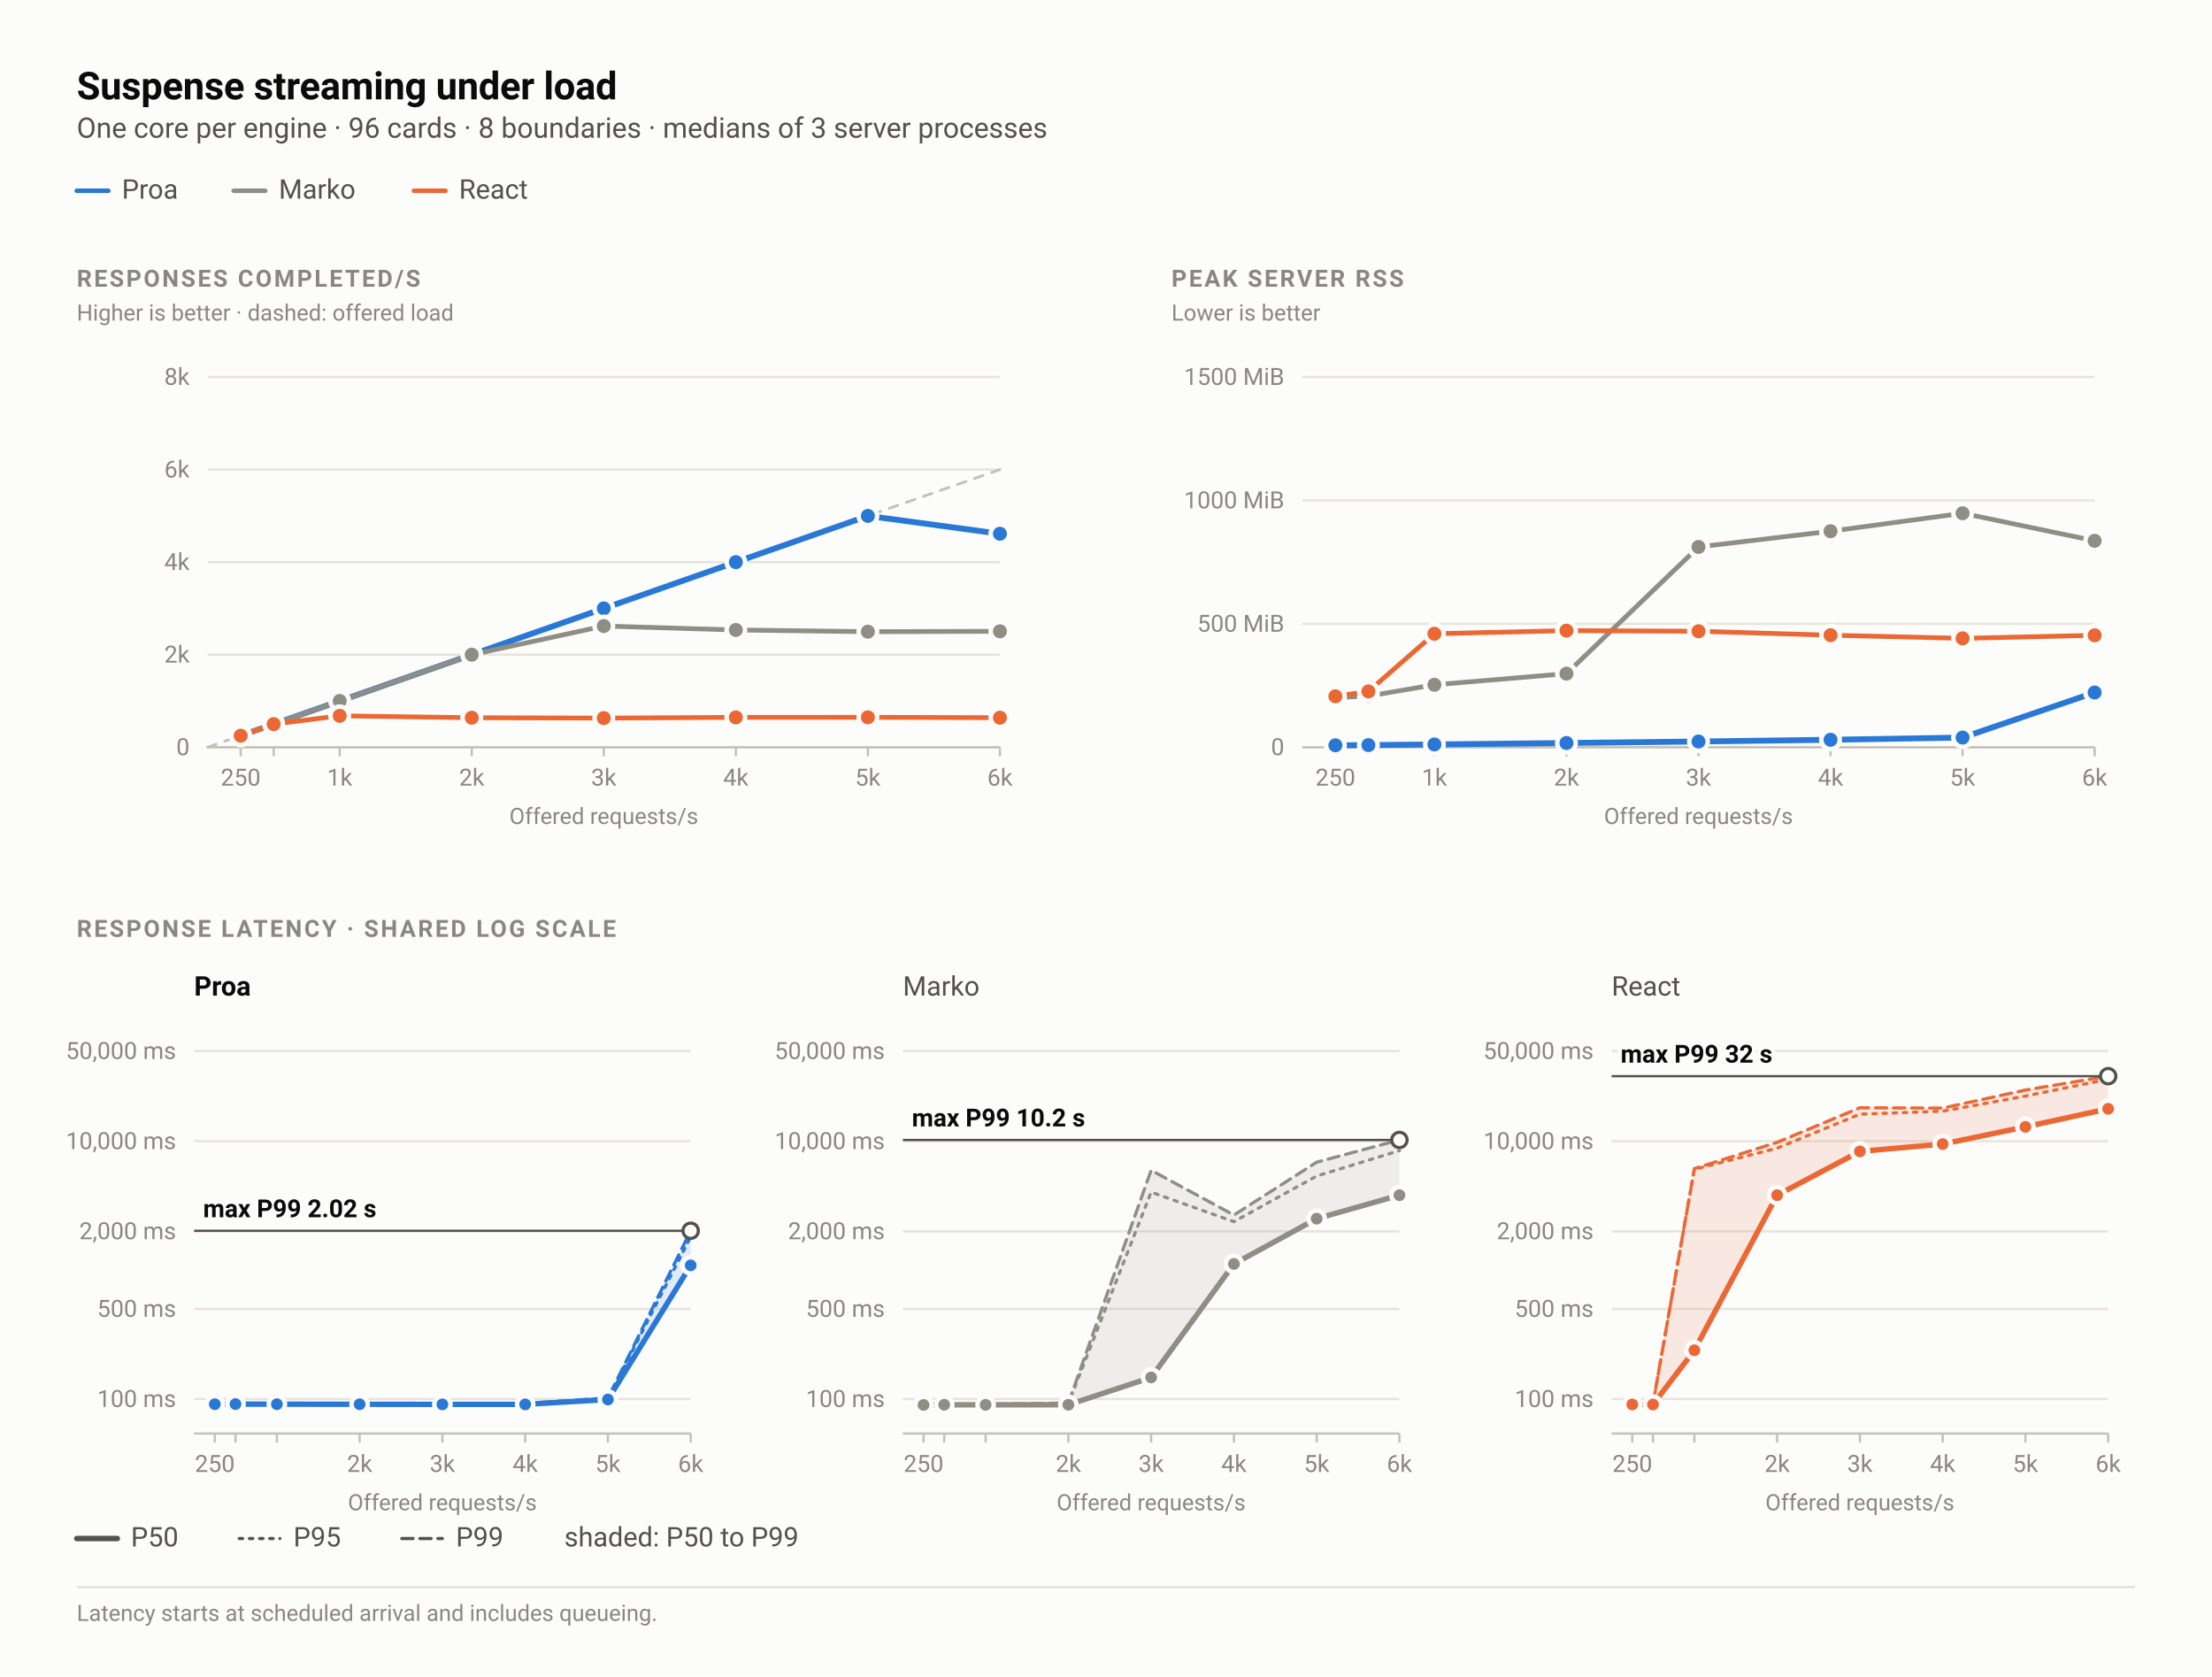
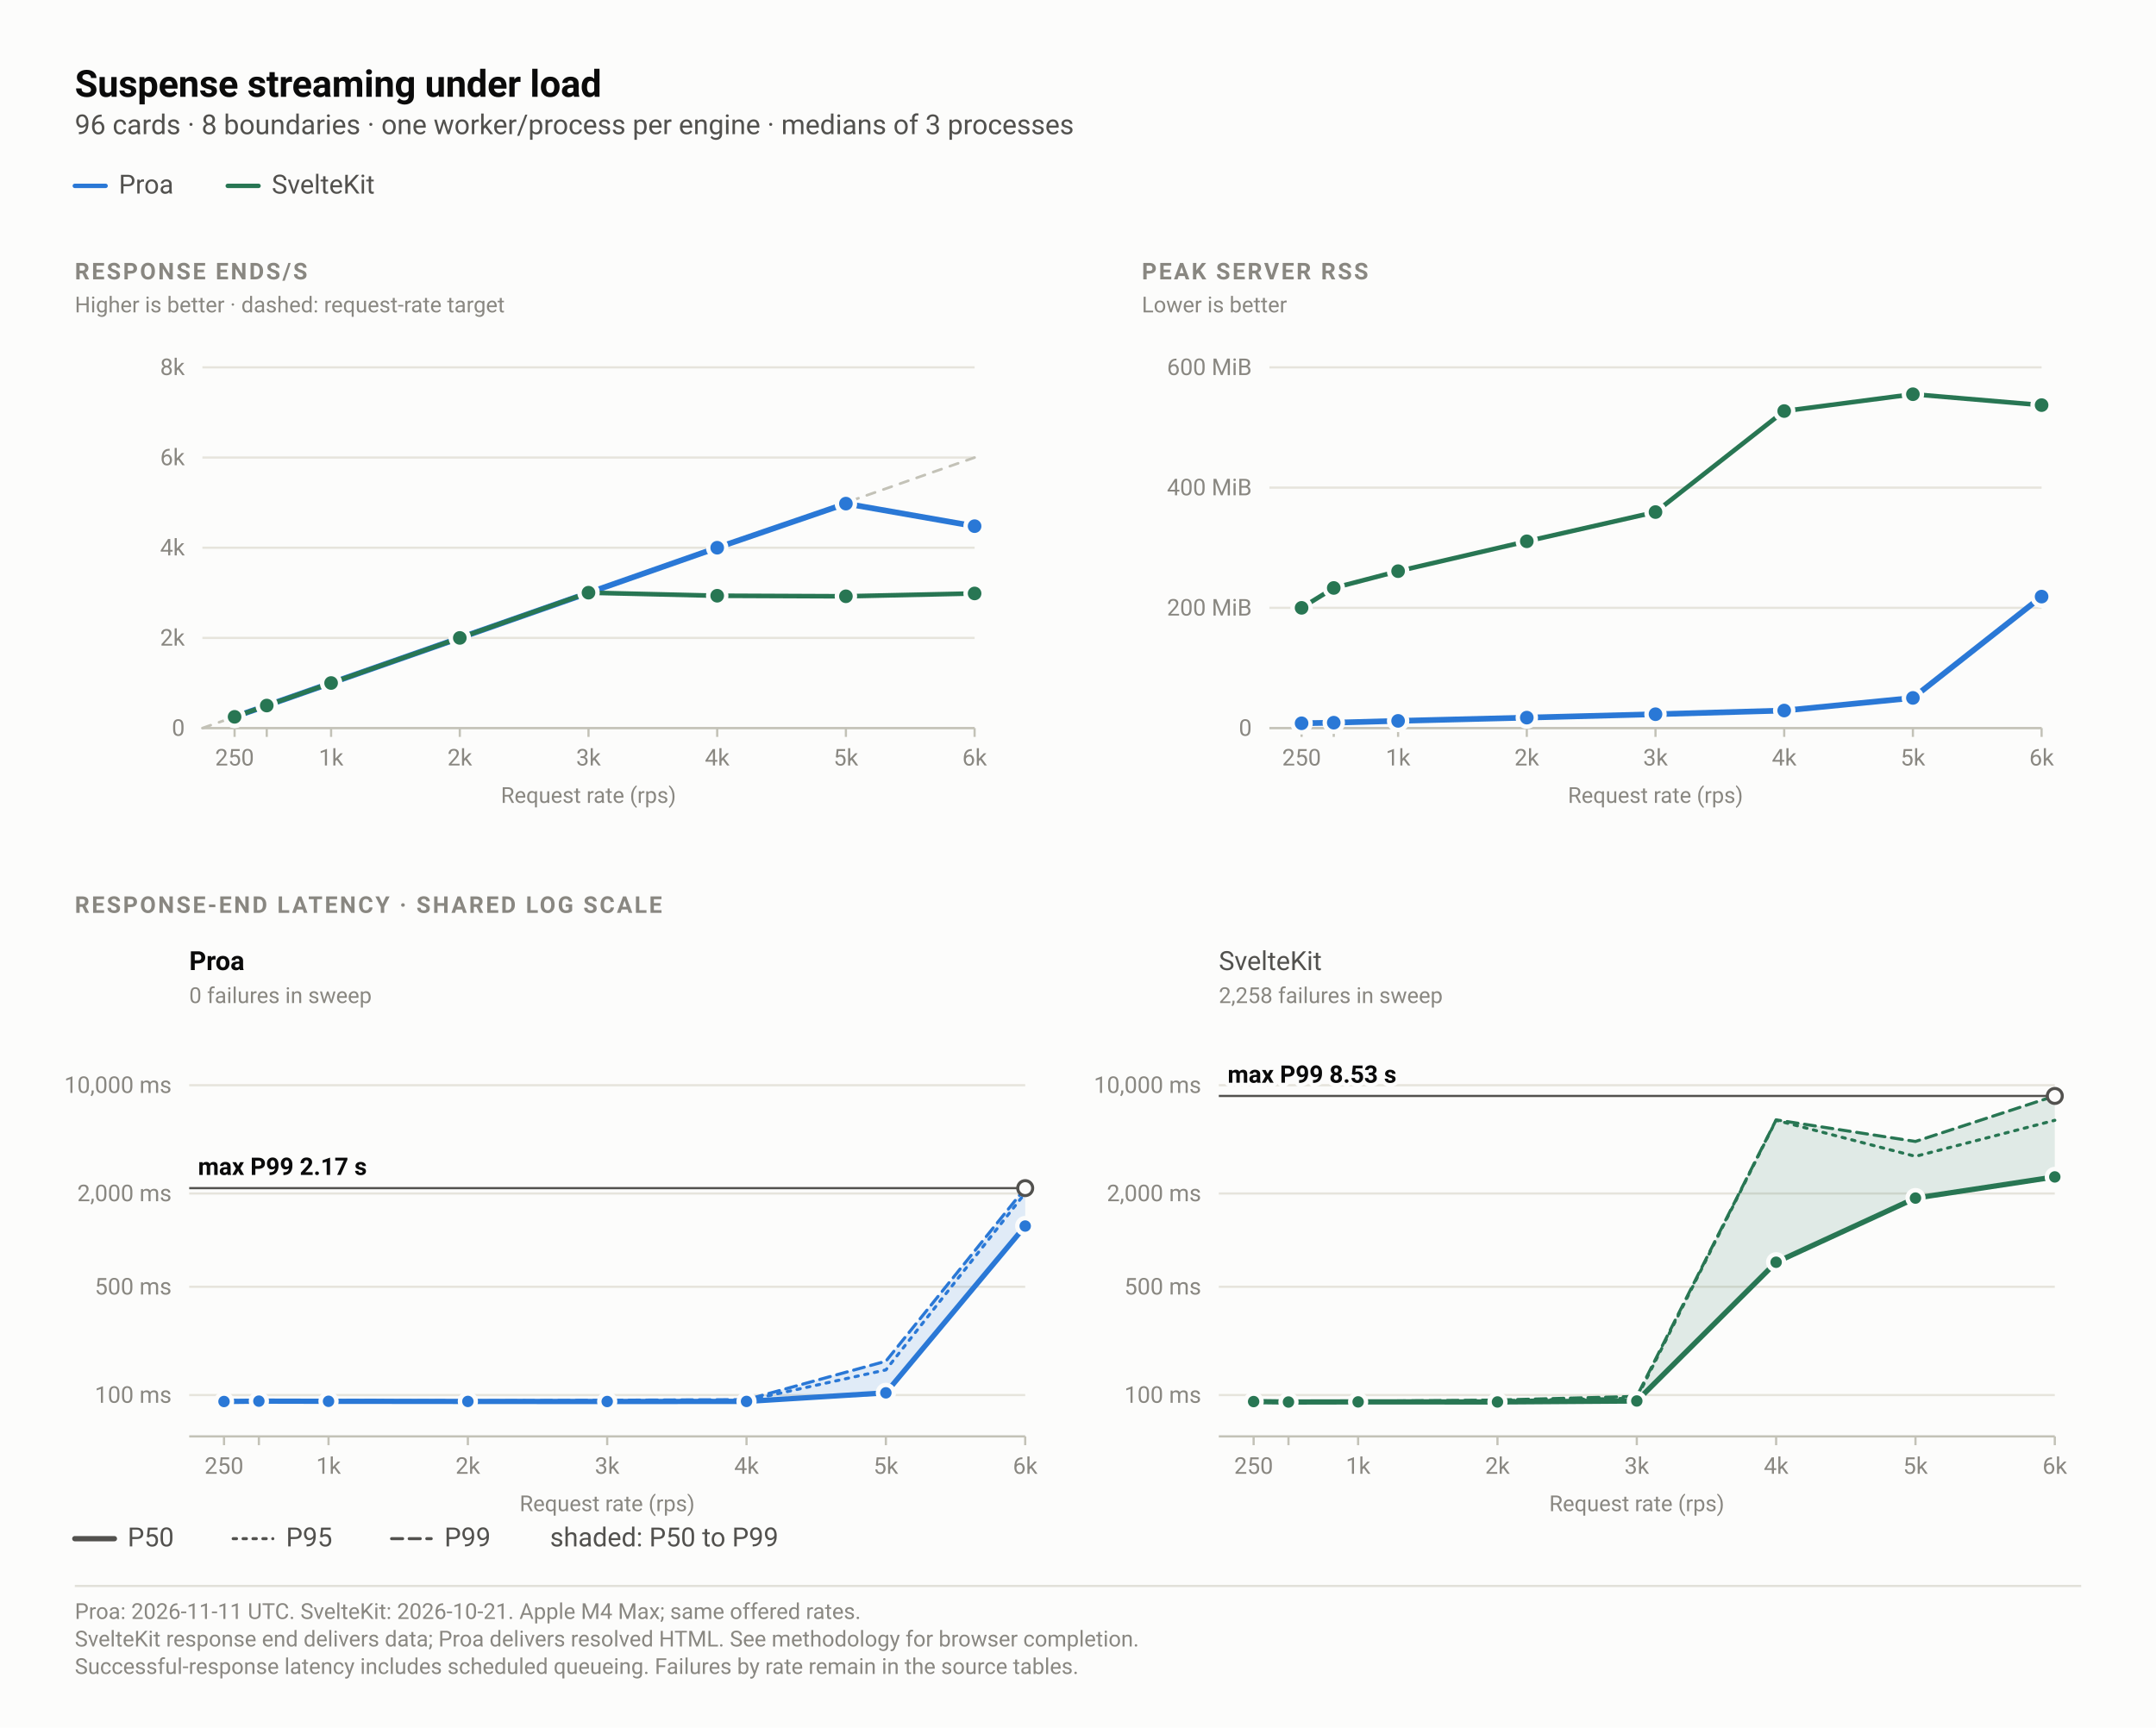
- <svg xmlns="http://www.w3.org/2000/svg" width="980" height="742.5" viewBox="0 0 980 742.5" role="img" aria-labelledby="ttl dsc">
+ <svg xmlns="http://www.w3.org/2000/svg" width="980" height="785.5" viewBox="0 0 980 785.5" role="img" aria-labelledby="ttl dsc">
  <style>
  text { font-family: system-ui, -apple-system, "Segoe UI", Roboto, "Helvetica Neue", Arial, sans-serif; }
  .t   { font-size: 17px; font-weight: 600; fill: #0b0b0b; letter-spacing: -.005em; }
  .d   { font-size: 12.5px; font-weight: 400; fill: #52514e; }
  .eb  { font-size: 10.5px; font-weight: 600; fill: #898781; letter-spacing: .09em; }
  .cat { font-size: 12px; font-weight: 400; fill: #52514e; }
  .catb{ font-size: 12px; font-weight: 600; fill: #0b0b0b; }
  .lg  { font-size: 12px; font-weight: 400; fill: #52514e; }
  .tick{ font-size: 10.5px; font-weight: 400; fill: #898781; font-variant-numeric: tabular-nums; }
  .val { font-size: 11px; font-weight: 500; fill: #52514e; font-variant-numeric: tabular-nums;
         paint-order: stroke; stroke: #fcfcfb; stroke-width: 3.5px; stroke-linejoin: round; }
  .valb{ font-size: 11px; font-weight: 600; fill: #0b0b0b; font-variant-numeric: tabular-nums;
         paint-order: stroke; stroke: #fcfcfb; stroke-width: 3.5px; stroke-linejoin: round; }
  .valw{ font-size: 11px; font-weight: 600; fill: #fcfcfb; font-variant-numeric: tabular-nums; }
  .note{ font-size: 10px; font-weight: 400; fill: #898781; }
  .mono{ font-family: ui-monospace, SFMono-Regular, "SF Mono", Menlo, Consolas, monospace; }
  .end { text-anchor: end; }
  .mid { text-anchor: middle; }
</style>
-   <rect width="980" height="742.5" fill="#fcfcfb" />
+   <rect width="980" height="785.5" fill="#fcfcfb" />
  <text x="34" y="44" class="t">Suspense streaming under load</text>
-   <text x="34" y="61" class="d">One core per engine · 96 cards · 8 boundaries · medians of 3 server processes</text>
+   <text x="34" y="61" class="d">96 cards · 8 boundaries · one worker/process per engine · medians of 3 processes</text>
  <path d="M34 84.5h14" stroke="#2a78d6" stroke-width="2" stroke-linecap="round" />
  <text x="54" y="88" class="lg">Proa</text>
-   <path d="M103.52 84.5h14" stroke="#8f8d84" stroke-width="2" stroke-linecap="round" />
-   <text x="123.52" y="88" class="lg">Marko</text>
-   <path d="M183.38 84.5h14" stroke="#eb6834" stroke-width="2" stroke-linecap="round" />
-   <text x="203.38" y="88" class="lg">React</text>
-   <text x="34" y="127" class="eb">RESPONSES COMPLETED/S</text>
-   <text x="34" y="142" class="note">Higher is better · dashed: offered load</text>
+   <path d="M103.52 84.5h14" stroke="#287653" stroke-width="2" stroke-linecap="round" />
+   <text x="123.52" y="88" class="lg">SvelteKit</text>
+   <text x="34" y="127" class="eb">RESPONSE ENDS/S</text>
+   <text x="34" y="142" class="note">Higher is better · dashed: request-rate target</text>
  <path d="M92 331L443 331" stroke="#e6e4dc" stroke-width="1" />
  <text x="84" y="334.5" class="tick end">0</text>
  <path d="M92 290L443 290" stroke="#e6e4dc" stroke-width="1" />
  <text x="84" y="293.5" class="tick end">2k</text>
  <path d="M92 249L443 249" stroke="#e6e4dc" stroke-width="1" />
  <text x="84" y="252.5" class="tick end">4k</text>
  <path d="M92 208L443 208" stroke="#e6e4dc" stroke-width="1" />
  <text x="84" y="211.5" class="tick end">6k</text>
  <path d="M92 167L443 167" stroke="#e6e4dc" stroke-width="1" />
  <text x="84" y="170.5" class="tick end">8k</text>
  <path d="M106.63 331L106.63 335" stroke="#c3c2b7" stroke-width="1" />
  <text x="106.63" y="348" class="tick mid">250</text>
  <path d="M121.25 331L121.25 335" stroke="#c3c2b7" stroke-width="1" />
  <path d="M150.5 331L150.5 335" stroke="#c3c2b7" stroke-width="1" />
  <text x="150.5" y="348" class="tick mid">1k</text>
  <path d="M209 331L209 335" stroke="#c3c2b7" stroke-width="1" />
  <text x="209" y="348" class="tick mid">2k</text>
  <path d="M267.5 331L267.5 335" stroke="#c3c2b7" stroke-width="1" />
  <text x="267.5" y="348" class="tick mid">3k</text>
  <path d="M326 331L326 335" stroke="#c3c2b7" stroke-width="1" />
  <text x="326" y="348" class="tick mid">4k</text>
  <path d="M384.5 331L384.5 335" stroke="#c3c2b7" stroke-width="1" />
  <text x="384.5" y="348" class="tick mid">5k</text>
  <path d="M443 331L443 335" stroke="#c3c2b7" stroke-width="1" />
  <text x="443" y="348" class="tick mid">6k</text>
  <path d="M92 331L443 331" stroke="#c3c2b7" stroke-width="1" />
-   <text x="267.5" y="365" class="note mid">Offered requests/s</text>
+   <text x="267.5" y="365" class="note mid">Request rate (rps)</text>
  <path d="M92 331L443 208" fill="none" stroke="#c3c2b7" stroke-width="1.2" stroke-linejoin="round" stroke-linecap="round" stroke-dasharray="4 4" />
-   <path d="M106.63 325.88L121.25 320.75L150.5 310.5L209 290L267.5 269.5L326 249L384.5 228.52L443 236.43" fill="none" stroke="#2a78d6" stroke-width="2.6" stroke-linejoin="round" stroke-linecap="round" />
+   <path d="M106.63 325.88L121.25 320.75L150.5 310.5L209 290L267.5 269.5L326 249L384.5 228.95L443 239.2" fill="none" stroke="#2a78d6" stroke-width="2.6" stroke-linejoin="round" stroke-linecap="round" />
  <circle cx="106.63" cy="325.88" r="4.1" fill="#2a78d6" stroke="#fcfcfb" stroke-width="2" />
  <circle cx="121.25" cy="320.75" r="4.1" fill="#2a78d6" stroke="#fcfcfb" stroke-width="2" />
  <circle cx="150.5" cy="310.5" r="4.1" fill="#2a78d6" stroke="#fcfcfb" stroke-width="2" />
  <circle cx="209" cy="290" r="4.1" fill="#2a78d6" stroke="#fcfcfb" stroke-width="2" />
  <circle cx="267.5" cy="269.5" r="4.1" fill="#2a78d6" stroke="#fcfcfb" stroke-width="2" />
  <circle cx="326" cy="249" r="4.1" fill="#2a78d6" stroke="#fcfcfb" stroke-width="2" />
-   <circle cx="384.5" cy="228.52" r="4.1" fill="#2a78d6" stroke="#fcfcfb" stroke-width="2" />
-   <circle cx="443" cy="236.43" r="4.1" fill="#2a78d6" stroke="#fcfcfb" stroke-width="2" />
-   <path d="M106.63 325.88L121.25 320.75L150.5 310.5L209 290L267.5 277.31L326 279.05L384.5 279.81L443 279.63" fill="none" stroke="#8f8d84" stroke-width="2.1" stroke-linejoin="round" stroke-linecap="round" />
-   <circle cx="106.63" cy="325.88" r="4.1" fill="#8f8d84" stroke="#fcfcfb" stroke-width="2" />
-   <circle cx="121.25" cy="320.75" r="4.1" fill="#8f8d84" stroke="#fcfcfb" stroke-width="2" />
-   <circle cx="150.5" cy="310.5" r="4.1" fill="#8f8d84" stroke="#fcfcfb" stroke-width="2" />
-   <circle cx="209" cy="290" r="4.1" fill="#8f8d84" stroke="#fcfcfb" stroke-width="2" />
-   <circle cx="267.5" cy="277.31" r="4.1" fill="#8f8d84" stroke="#fcfcfb" stroke-width="2" />
-   <circle cx="326" cy="279.05" r="4.1" fill="#8f8d84" stroke="#fcfcfb" stroke-width="2" />
-   <circle cx="384.5" cy="279.81" r="4.1" fill="#8f8d84" stroke="#fcfcfb" stroke-width="2" />
-   <circle cx="443" cy="279.63" r="4.1" fill="#8f8d84" stroke="#fcfcfb" stroke-width="2" />
-   <path d="M106.63 325.88L121.25 320.75L150.5 317.08L209 317.92L267.5 318.08L326 317.76L384.5 317.74L443 317.9" fill="none" stroke="#eb6834" stroke-width="2.1" stroke-linejoin="round" stroke-linecap="round" />
-   <circle cx="106.63" cy="325.88" r="4.1" fill="#eb6834" stroke="#fcfcfb" stroke-width="2" />
-   <circle cx="121.25" cy="320.75" r="4.1" fill="#eb6834" stroke="#fcfcfb" stroke-width="2" />
-   <circle cx="150.5" cy="317.08" r="4.1" fill="#eb6834" stroke="#fcfcfb" stroke-width="2" />
-   <circle cx="209" cy="317.92" r="4.1" fill="#eb6834" stroke="#fcfcfb" stroke-width="2" />
-   <circle cx="267.5" cy="318.08" r="4.1" fill="#eb6834" stroke="#fcfcfb" stroke-width="2" />
-   <circle cx="326" cy="317.76" r="4.1" fill="#eb6834" stroke="#fcfcfb" stroke-width="2" />
-   <circle cx="384.5" cy="317.74" r="4.1" fill="#eb6834" stroke="#fcfcfb" stroke-width="2" />
-   <circle cx="443" cy="317.9" r="4.1" fill="#eb6834" stroke="#fcfcfb" stroke-width="2" />
+   <circle cx="384.5" cy="228.95" r="4.1" fill="#2a78d6" stroke="#fcfcfb" stroke-width="2" />
+   <circle cx="443" cy="239.2" r="4.1" fill="#2a78d6" stroke="#fcfcfb" stroke-width="2" />
+   <path d="M106.63 325.88L121.25 320.75L150.5 310.5L209 290L267.5 269.44L326 270.83L384.5 271.08L443 269.79" fill="none" stroke="#287653" stroke-width="2.1" stroke-linejoin="round" stroke-linecap="round" />
+   <circle cx="106.63" cy="325.88" r="4.1" fill="#287653" stroke="#fcfcfb" stroke-width="2" />
+   <circle cx="121.25" cy="320.75" r="4.1" fill="#287653" stroke="#fcfcfb" stroke-width="2" />
+   <circle cx="150.5" cy="310.5" r="4.1" fill="#287653" stroke="#fcfcfb" stroke-width="2" />
+   <circle cx="209" cy="290" r="4.1" fill="#287653" stroke="#fcfcfb" stroke-width="2" />
+   <circle cx="267.5" cy="269.44" r="4.1" fill="#287653" stroke="#fcfcfb" stroke-width="2" />
+   <circle cx="326" cy="270.83" r="4.1" fill="#287653" stroke="#fcfcfb" stroke-width="2" />
+   <circle cx="384.5" cy="271.08" r="4.1" fill="#287653" stroke="#fcfcfb" stroke-width="2" />
+   <circle cx="443" cy="269.79" r="4.1" fill="#287653" stroke="#fcfcfb" stroke-width="2" />
  <text x="519" y="127" class="eb">PEAK SERVER RSS</text>
  <text x="519" y="142" class="note">Lower is better</text>
  <path d="M577 331L928 331" stroke="#e6e4dc" stroke-width="1" />
  <text x="569" y="334.5" class="tick end">0</text>
  <path d="M577 276.33L928 276.33" stroke="#e6e4dc" stroke-width="1" />
-   <text x="569" y="279.83" class="tick end">500 MiB</text>
+   <text x="569" y="279.83" class="tick end">200 MiB</text>
  <path d="M577 221.67L928 221.67" stroke="#e6e4dc" stroke-width="1" />
-   <text x="569" y="225.17" class="tick end">1000 MiB</text>
+   <text x="569" y="225.17" class="tick end">400 MiB</text>
  <path d="M577 167L928 167" stroke="#e6e4dc" stroke-width="1" />
-   <text x="569" y="170.5" class="tick end">1500 MiB</text>
+   <text x="569" y="170.5" class="tick end">600 MiB</text>
  <path d="M591.63 331L591.63 335" stroke="#c3c2b7" stroke-width="1" />
  <text x="591.63" y="348" class="tick mid">250</text>
  <path d="M606.25 331L606.25 335" stroke="#c3c2b7" stroke-width="1" />
  <path d="M635.5 331L635.5 335" stroke="#c3c2b7" stroke-width="1" />
  <text x="635.5" y="348" class="tick mid">1k</text>
  <path d="M694 331L694 335" stroke="#c3c2b7" stroke-width="1" />
  <text x="694" y="348" class="tick mid">2k</text>
  <path d="M752.5 331L752.5 335" stroke="#c3c2b7" stroke-width="1" />
  <text x="752.5" y="348" class="tick mid">3k</text>
  <path d="M811 331L811 335" stroke="#c3c2b7" stroke-width="1" />
  <text x="811" y="348" class="tick mid">4k</text>
  <path d="M869.5 331L869.5 335" stroke="#c3c2b7" stroke-width="1" />
  <text x="869.5" y="348" class="tick mid">5k</text>
  <path d="M928 331L928 335" stroke="#c3c2b7" stroke-width="1" />
  <text x="928" y="348" class="tick mid">6k</text>
  <path d="M577 331L928 331" stroke="#c3c2b7" stroke-width="1" />
-   <text x="752.5" y="365" class="note mid">Offered requests/s</text>
-   <path d="M591.63 330.13L606.25 330.05L635.5 329.75L694 329.12L752.5 328.46L811 327.69L869.5 326.71L928 306.75" fill="none" stroke="#2a78d6" stroke-width="2.6" stroke-linejoin="round" stroke-linecap="round" />
-   <circle cx="591.63" cy="330.13" r="4.1" fill="#2a78d6" stroke="#fcfcfb" stroke-width="2" />
-   <circle cx="606.25" cy="330.05" r="4.1" fill="#2a78d6" stroke="#fcfcfb" stroke-width="2" />
-   <circle cx="635.5" cy="329.75" r="4.1" fill="#2a78d6" stroke="#fcfcfb" stroke-width="2" />
-   <circle cx="694" cy="329.12" r="4.1" fill="#2a78d6" stroke="#fcfcfb" stroke-width="2" />
-   <circle cx="752.5" cy="328.46" r="4.1" fill="#2a78d6" stroke="#fcfcfb" stroke-width="2" />
-   <circle cx="811" cy="327.69" r="4.1" fill="#2a78d6" stroke="#fcfcfb" stroke-width="2" />
-   <circle cx="869.5" cy="326.71" r="4.1" fill="#2a78d6" stroke="#fcfcfb" stroke-width="2" />
-   <circle cx="928" cy="306.75" r="4.1" fill="#2a78d6" stroke="#fcfcfb" stroke-width="2" />
-   <path d="M591.63 309.02L606.25 308.31L635.5 303.33L694 298.39L752.5 242.27L811 235.3L869.5 227.35L928 239.55" fill="none" stroke="#8f8d84" stroke-width="2.1" stroke-linejoin="round" stroke-linecap="round" />
-   <circle cx="591.63" cy="309.02" r="4.1" fill="#8f8d84" stroke="#fcfcfb" stroke-width="2" />
-   <circle cx="606.25" cy="308.31" r="4.1" fill="#8f8d84" stroke="#fcfcfb" stroke-width="2" />
-   <circle cx="635.5" cy="303.33" r="4.1" fill="#8f8d84" stroke="#fcfcfb" stroke-width="2" />
-   <circle cx="694" cy="298.39" r="4.1" fill="#8f8d84" stroke="#fcfcfb" stroke-width="2" />
-   <circle cx="752.5" cy="242.27" r="4.1" fill="#8f8d84" stroke="#fcfcfb" stroke-width="2" />
-   <circle cx="811" cy="235.3" r="4.1" fill="#8f8d84" stroke="#fcfcfb" stroke-width="2" />
-   <circle cx="869.5" cy="227.35" r="4.1" fill="#8f8d84" stroke="#fcfcfb" stroke-width="2" />
-   <circle cx="928" cy="239.55" r="4.1" fill="#8f8d84" stroke="#fcfcfb" stroke-width="2" />
-   <path d="M591.63 308.43L606.25 306.27L635.5 280.72L694 279.34L752.5 279.62L811 281.36L869.5 282.76L928 281.41" fill="none" stroke="#eb6834" stroke-width="2.1" stroke-linejoin="round" stroke-linecap="round" />
-   <circle cx="591.63" cy="308.43" r="4.1" fill="#eb6834" stroke="#fcfcfb" stroke-width="2" />
-   <circle cx="606.25" cy="306.27" r="4.1" fill="#eb6834" stroke="#fcfcfb" stroke-width="2" />
-   <circle cx="635.5" cy="280.72" r="4.1" fill="#eb6834" stroke="#fcfcfb" stroke-width="2" />
-   <circle cx="694" cy="279.34" r="4.1" fill="#eb6834" stroke="#fcfcfb" stroke-width="2" />
-   <circle cx="752.5" cy="279.62" r="4.1" fill="#eb6834" stroke="#fcfcfb" stroke-width="2" />
-   <circle cx="811" cy="281.36" r="4.1" fill="#eb6834" stroke="#fcfcfb" stroke-width="2" />
-   <circle cx="869.5" cy="282.76" r="4.1" fill="#eb6834" stroke="#fcfcfb" stroke-width="2" />
-   <circle cx="928" cy="281.41" r="4.1" fill="#eb6834" stroke="#fcfcfb" stroke-width="2" />
-   <text x="34" y="415" class="eb">RESPONSE LATENCY · SHARED LOG SCALE</text>
+   <text x="752.5" y="365" class="note mid">Request rate (rps)</text>
+   <path d="M591.63 328.81L606.25 328.54L635.5 327.72L694 326.24L752.5 324.69L811 323.02L869.5 317.28L928 271.22" fill="none" stroke="#2a78d6" stroke-width="2.6" stroke-linejoin="round" stroke-linecap="round" />
+   <circle cx="591.63" cy="328.81" r="4.1" fill="#2a78d6" stroke="#fcfcfb" stroke-width="2" />
+   <circle cx="606.25" cy="328.54" r="4.1" fill="#2a78d6" stroke="#fcfcfb" stroke-width="2" />
+   <circle cx="635.5" cy="327.72" r="4.1" fill="#2a78d6" stroke="#fcfcfb" stroke-width="2" />
+   <circle cx="694" cy="326.24" r="4.1" fill="#2a78d6" stroke="#fcfcfb" stroke-width="2" />
+   <circle cx="752.5" cy="324.69" r="4.1" fill="#2a78d6" stroke="#fcfcfb" stroke-width="2" />
+   <circle cx="811" cy="323.02" r="4.1" fill="#2a78d6" stroke="#fcfcfb" stroke-width="2" />
+   <circle cx="869.5" cy="317.28" r="4.1" fill="#2a78d6" stroke="#fcfcfb" stroke-width="2" />
+   <circle cx="928" cy="271.22" r="4.1" fill="#2a78d6" stroke="#fcfcfb" stroke-width="2" />
+   <path d="M591.63 276.33L606.25 267.29L635.5 259.66L694 246.08L752.5 232.79L811 186.87L869.5 179.22L928 184.17" fill="none" stroke="#287653" stroke-width="2.1" stroke-linejoin="round" stroke-linecap="round" />
+   <circle cx="591.63" cy="276.33" r="4.1" fill="#287653" stroke="#fcfcfb" stroke-width="2" />
+   <circle cx="606.25" cy="267.29" r="4.1" fill="#287653" stroke="#fcfcfb" stroke-width="2" />
+   <circle cx="635.5" cy="259.66" r="4.1" fill="#287653" stroke="#fcfcfb" stroke-width="2" />
+   <circle cx="694" cy="246.08" r="4.1" fill="#287653" stroke="#fcfcfb" stroke-width="2" />
+   <circle cx="752.5" cy="232.79" r="4.1" fill="#287653" stroke="#fcfcfb" stroke-width="2" />
+   <circle cx="811" cy="186.87" r="4.1" fill="#287653" stroke="#fcfcfb" stroke-width="2" />
+   <circle cx="869.5" cy="179.22" r="4.1" fill="#287653" stroke="#fcfcfb" stroke-width="2" />
+   <circle cx="928" cy="184.17" r="4.1" fill="#287653" stroke="#fcfcfb" stroke-width="2" />
+   <text x="34" y="415" class="eb">RESPONSE-END LATENCY · SHARED LOG SCALE</text>
  <text x="86" y="441" class="catb">Proa</text>
-   <path d="M86 619.72L306 619.72" stroke="#e6e4dc" stroke-width="1" />
-   <text x="78" y="623.22" class="tick end">100 ms</text>
-   <path d="M86 579.8L306 579.8" stroke="#e6e4dc" stroke-width="1" />
-   <text x="78" y="583.3" class="tick end">500 ms</text>
-   <path d="M86 545.42L306 545.42" stroke="#e6e4dc" stroke-width="1" />
-   <text x="78" y="548.92" class="tick end">2,000 ms</text>
-   <path d="M86 505.51L306 505.51" stroke="#e6e4dc" stroke-width="1" />
-   <text x="78" y="509.01" class="tick end">10,000 ms</text>
-   <path d="M86 465.59L306 465.59" stroke="#e6e4dc" stroke-width="1" />
-   <text x="78" y="469.09" class="tick end">50,000 ms</text>
-   <path d="M95.17 635L95.17 639" stroke="#c3c2b7" stroke-width="1" />
-   <text x="95.17" y="652" class="tick mid">250</text>
-   <path d="M104.33 635L104.33 639" stroke="#c3c2b7" stroke-width="1" />
-   <path d="M122.67 635L122.67 639" stroke="#c3c2b7" stroke-width="1" />
-   <path d="M159.33 635L159.33 639" stroke="#c3c2b7" stroke-width="1" />
-   <text x="159.33" y="652" class="tick mid">2k</text>
-   <path d="M196 635L196 639" stroke="#c3c2b7" stroke-width="1" />
-   <text x="196" y="652" class="tick mid">3k</text>
-   <path d="M232.67 635L232.67 639" stroke="#c3c2b7" stroke-width="1" />
-   <text x="232.67" y="652" class="tick mid">4k</text>
-   <path d="M269.33 635L269.33 639" stroke="#c3c2b7" stroke-width="1" />
-   <text x="269.33" y="652" class="tick mid">5k</text>
-   <path d="M306 635L306 639" stroke="#c3c2b7" stroke-width="1" />
-   <text x="306" y="652" class="tick mid">6k</text>
-   <path d="M86 635L306 635" stroke="#c3c2b7" stroke-width="1" />
-   <text x="196" y="669" class="note mid">Offered requests/s</text>
-   <path d="M95.17 621.52L104.33 621.89L122.67 621.92L159.33 621.95L196 621.84L232.67 621.65L269.33 619.25L306 545.18L306 560.49L269.33 619.92L232.67 622.08L196 622.08L159.33 622.03L122.67 622L104.33 621.95L95.17 622Z" fill="#2a78d6" opacity=".13" />
-   <path d="M95.17 621.52L104.33 621.89L122.67 621.92L159.33 621.95L196 621.84L232.67 621.65L269.33 619.25L306 545.18" fill="none" stroke="#2a78d6" stroke-width="1.4" stroke-linejoin="round" stroke-linecap="round" stroke-dasharray="5 3" />
-   <path d="M95.17 621.65L104.33 621.92L122.67 622L159.33 622L196 622L232.67 621.84L269.33 619.57L306 547.85" fill="none" stroke="#2a78d6" stroke-width="1.4" stroke-linejoin="round" stroke-linecap="round" stroke-dasharray="1.5 3" />
-   <path d="M95.17 622L104.33 621.95L122.67 622L159.33 622.03L196 622.08L232.67 622.08L269.33 619.92L306 560.49" fill="none" stroke="#2a78d6" stroke-width="2.4" stroke-linejoin="round" stroke-linecap="round" />
-   <circle cx="95.17" cy="622" r="3.6" fill="#2a78d6" stroke="#fcfcfb" stroke-width="2" />
-   <circle cx="104.33" cy="621.95" r="3.6" fill="#2a78d6" stroke="#fcfcfb" stroke-width="2" />
-   <circle cx="122.67" cy="622" r="3.6" fill="#2a78d6" stroke="#fcfcfb" stroke-width="2" />
-   <circle cx="159.33" cy="622.03" r="3.6" fill="#2a78d6" stroke="#fcfcfb" stroke-width="2" />
-   <circle cx="196" cy="622.08" r="3.6" fill="#2a78d6" stroke="#fcfcfb" stroke-width="2" />
-   <circle cx="232.67" cy="622.08" r="3.6" fill="#2a78d6" stroke="#fcfcfb" stroke-width="2" />
-   <circle cx="269.33" cy="619.92" r="3.6" fill="#2a78d6" stroke="#fcfcfb" stroke-width="2" />
-   <circle cx="306" cy="560.49" r="3.6" fill="#2a78d6" stroke="#fcfcfb" stroke-width="2" />
-   <path d="M86 545.18L306 545.18" stroke="#52514e" stroke-width="1" />
-   <circle cx="306" cy="545.18" r="3.4" fill="#fcfcfb" stroke="#52514e" stroke-width="1.4" />
-   <text x="90" y="539.18" class="valb">max P99 2.02 s</text>
-   <text x="400" y="441" class="cat">Marko</text>
-   <path d="M400 619.72L620 619.72" stroke="#e6e4dc" stroke-width="1" />
-   <text x="392" y="623.22" class="tick end">100 ms</text>
-   <path d="M400 579.8L620 579.8" stroke="#e6e4dc" stroke-width="1" />
-   <text x="392" y="583.3" class="tick end">500 ms</text>
-   <path d="M400 545.42L620 545.42" stroke="#e6e4dc" stroke-width="1" />
-   <text x="392" y="548.92" class="tick end">2,000 ms</text>
-   <path d="M400 505.51L620 505.51" stroke="#e6e4dc" stroke-width="1" />
-   <text x="392" y="509.01" class="tick end">10,000 ms</text>
-   <path d="M400 465.59L620 465.59" stroke="#e6e4dc" stroke-width="1" />
-   <text x="392" y="469.09" class="tick end">50,000 ms</text>
-   <path d="M409.17 635L409.17 639" stroke="#c3c2b7" stroke-width="1" />
-   <text x="409.17" y="652" class="tick mid">250</text>
-   <path d="M418.33 635L418.33 639" stroke="#c3c2b7" stroke-width="1" />
-   <path d="M436.67 635L436.67 639" stroke="#c3c2b7" stroke-width="1" />
-   <path d="M473.33 635L473.33 639" stroke="#c3c2b7" stroke-width="1" />
-   <text x="473.33" y="652" class="tick mid">2k</text>
-   <path d="M510 635L510 639" stroke="#c3c2b7" stroke-width="1" />
-   <text x="510" y="652" class="tick mid">3k</text>
-   <path d="M546.67 635L546.67 639" stroke="#c3c2b7" stroke-width="1" />
-   <text x="546.67" y="652" class="tick mid">4k</text>
-   <path d="M583.33 635L583.33 639" stroke="#c3c2b7" stroke-width="1" />
-   <text x="583.33" y="652" class="tick mid">5k</text>
-   <path d="M620 635L620 639" stroke="#c3c2b7" stroke-width="1" />
-   <text x="620" y="652" class="tick mid">6k</text>
-   <path d="M400 635L620 635" stroke="#c3c2b7" stroke-width="1" />
-   <text x="510" y="669" class="note mid">Offered requests/s</text>
-   <path d="M409.17 621.89L418.33 622.14L436.67 622L473.33 621.46L510 518.39L546.67 538.22L583.33 514.81L620 504.96L620 529.41L583.33 539.82L546.67 559.87L510 610.15L473.33 622.25L436.67 622.28L418.33 622.25L409.17 622.33Z" fill="#8f8d84" opacity=".13" />
-   <path d="M409.17 621.89L418.33 622.14L436.67 622L473.33 621.46L510 518.39L546.67 538.22L583.33 514.81L620 504.96" fill="none" stroke="#8f8d84" stroke-width="1.4" stroke-linejoin="round" stroke-linecap="round" stroke-dasharray="5 3" />
-   <path d="M409.17 621.98L418.33 622.25L436.67 622.22L473.33 621.73L510 528.07L546.67 541.14L583.33 520.94L620 509.69" fill="none" stroke="#8f8d84" stroke-width="1.4" stroke-linejoin="round" stroke-linecap="round" stroke-dasharray="1.5 3" />
-   <path d="M409.17 622.33L418.33 622.25L436.67 622.28L473.33 622.25L510 610.15L546.67 559.87L583.33 539.82L620 529.41" fill="none" stroke="#8f8d84" stroke-width="2.4" stroke-linejoin="round" stroke-linecap="round" />
-   <circle cx="409.17" cy="622.33" r="3.6" fill="#8f8d84" stroke="#fcfcfb" stroke-width="2" />
-   <circle cx="418.33" cy="622.25" r="3.6" fill="#8f8d84" stroke="#fcfcfb" stroke-width="2" />
-   <circle cx="436.67" cy="622.28" r="3.6" fill="#8f8d84" stroke="#fcfcfb" stroke-width="2" />
-   <circle cx="473.33" cy="622.25" r="3.6" fill="#8f8d84" stroke="#fcfcfb" stroke-width="2" />
-   <circle cx="510" cy="610.15" r="3.6" fill="#8f8d84" stroke="#fcfcfb" stroke-width="2" />
-   <circle cx="546.67" cy="559.87" r="3.6" fill="#8f8d84" stroke="#fcfcfb" stroke-width="2" />
-   <circle cx="583.33" cy="539.82" r="3.6" fill="#8f8d84" stroke="#fcfcfb" stroke-width="2" />
-   <circle cx="620" cy="529.41" r="3.6" fill="#8f8d84" stroke="#fcfcfb" stroke-width="2" />
-   <path d="M400 504.96L620 504.96" stroke="#52514e" stroke-width="1" />
-   <circle cx="620" cy="504.96" r="3.4" fill="#fcfcfb" stroke="#52514e" stroke-width="1.4" />
-   <text x="404" y="498.96" class="valb">max P99 10.2 s</text>
-   <text x="714" y="441" class="cat">React</text>
-   <path d="M714 619.72L934 619.72" stroke="#e6e4dc" stroke-width="1" />
-   <text x="706" y="623.22" class="tick end">100 ms</text>
-   <path d="M714 579.8L934 579.8" stroke="#e6e4dc" stroke-width="1" />
-   <text x="706" y="583.3" class="tick end">500 ms</text>
-   <path d="M714 545.42L934 545.42" stroke="#e6e4dc" stroke-width="1" />
-   <text x="706" y="548.92" class="tick end">2,000 ms</text>
-   <path d="M714 505.51L934 505.51" stroke="#e6e4dc" stroke-width="1" />
-   <text x="706" y="509.01" class="tick end">10,000 ms</text>
-   <path d="M714 465.59L934 465.59" stroke="#e6e4dc" stroke-width="1" />
-   <text x="706" y="469.09" class="tick end">50,000 ms</text>
-   <path d="M723.17 635L723.17 639" stroke="#c3c2b7" stroke-width="1" />
-   <text x="723.17" y="652" class="tick mid">250</text>
-   <path d="M732.33 635L732.33 639" stroke="#c3c2b7" stroke-width="1" />
-   <path d="M750.67 635L750.67 639" stroke="#c3c2b7" stroke-width="1" />
-   <path d="M787.33 635L787.33 639" stroke="#c3c2b7" stroke-width="1" />
-   <text x="787.33" y="652" class="tick mid">2k</text>
-   <path d="M824 635L824 639" stroke="#c3c2b7" stroke-width="1" />
-   <text x="824" y="652" class="tick mid">3k</text>
-   <path d="M860.67 635L860.67 639" stroke="#c3c2b7" stroke-width="1" />
-   <text x="860.67" y="652" class="tick mid">4k</text>
-   <path d="M897.33 635L897.33 639" stroke="#c3c2b7" stroke-width="1" />
-   <text x="897.33" y="652" class="tick mid">5k</text>
-   <path d="M934 635L934 639" stroke="#c3c2b7" stroke-width="1" />
-   <text x="934" y="652" class="tick mid">6k</text>
-   <path d="M714 635L934 635" stroke="#c3c2b7" stroke-width="1" />
-   <text x="824" y="669" class="note mid">Offered requests/s</text>
-   <path d="M723.17 621.71L732.33 621.79L750.67 517.65L787.33 506.01L824 490.69L860.67 490.84L897.33 482.86L934 476.7L934 491.15L897.33 499.14L860.67 506.77L824 510.02L787.33 529.41L750.67 598.11L732.33 622.14L723.17 622.11Z" fill="#eb6834" opacity=".13" />
-   <path d="M723.17 621.71L732.33 621.79L750.67 517.65L787.33 506.01L824 490.69L860.67 490.84L897.33 482.86L934 476.7" fill="none" stroke="#eb6834" stroke-width="1.4" stroke-linejoin="round" stroke-linecap="round" stroke-dasharray="5 3" />
-   <path d="M723.17 621.81L732.33 621.95L750.67 517.95L787.33 508.6L824 493.53L860.67 492.21L897.33 485.52L934 478.03" fill="none" stroke="#eb6834" stroke-width="1.4" stroke-linejoin="round" stroke-linecap="round" stroke-dasharray="1.5 3" />
-   <path d="M723.17 622.11L732.33 622.14L750.67 598.11L787.33 529.41L824 510.02L860.67 506.77L897.33 499.14L934 491.15" fill="none" stroke="#eb6834" stroke-width="2.4" stroke-linejoin="round" stroke-linecap="round" />
-   <circle cx="723.17" cy="622.11" r="3.6" fill="#eb6834" stroke="#fcfcfb" stroke-width="2" />
-   <circle cx="732.33" cy="622.14" r="3.6" fill="#eb6834" stroke="#fcfcfb" stroke-width="2" />
-   <circle cx="750.67" cy="598.11" r="3.6" fill="#eb6834" stroke="#fcfcfb" stroke-width="2" />
-   <circle cx="787.33" cy="529.41" r="3.6" fill="#eb6834" stroke="#fcfcfb" stroke-width="2" />
-   <circle cx="824" cy="510.02" r="3.6" fill="#eb6834" stroke="#fcfcfb" stroke-width="2" />
-   <circle cx="860.67" cy="506.77" r="3.6" fill="#eb6834" stroke="#fcfcfb" stroke-width="2" />
-   <circle cx="897.33" cy="499.14" r="3.6" fill="#eb6834" stroke="#fcfcfb" stroke-width="2" />
-   <circle cx="934" cy="491.15" r="3.6" fill="#eb6834" stroke="#fcfcfb" stroke-width="2" />
-   <path d="M714 476.7L934 476.7" stroke="#52514e" stroke-width="1" />
-   <circle cx="934" cy="476.7" r="3.4" fill="#fcfcfb" stroke="#52514e" stroke-width="1.4" />
-   <text x="718" y="470.7" class="valb">max P99 32 s</text>
-   <path d="M34 681.5h18" stroke="#52514e" stroke-width="2.4" stroke-linecap="round" />
-   <text x="58" y="685" class="lg">P50</text>
-   <path d="M106 681.5h18" stroke="#52514e" stroke-width="1.4" stroke-linecap="round" stroke-dasharray="1.5 3" />
-   <text x="130" y="685" class="lg">P95</text>
-   <path d="M178 681.5h18" stroke="#52514e" stroke-width="1.4" stroke-linecap="round" stroke-dasharray="5 3" />
-   <text x="202" y="685" class="lg">P99</text>
-   <text x="250" y="685" class="lg">shaded: P50 to P99</text>
-   <path d="M34 703L946 703" stroke="#e1e0d9" stroke-width="1" />
-   <text x="34" y="718" class="note">Latency starts at scheduled arrival and includes queueing.</text>
+   <text x="86" y="456" class="note">0 failures in sweep</text>
+   <path d="M86 634.22L466 634.22" stroke="#e6e4dc" stroke-width="1" />
+   <text x="78" y="637.72" class="tick end">100 ms</text>
+   <path d="M86 584.99L466 584.99" stroke="#e6e4dc" stroke-width="1" />
+   <text x="78" y="588.49" class="tick end">500 ms</text>
+   <path d="M86 542.58L466 542.58" stroke="#e6e4dc" stroke-width="1" />
+   <text x="78" y="546.08" class="tick end">2,000 ms</text>
+   <path d="M86 493.35L466 493.35" stroke="#e6e4dc" stroke-width="1" />
+   <text x="78" y="496.85" class="tick end">10,000 ms</text>
+   <path d="M101.83 653L101.83 657" stroke="#c3c2b7" stroke-width="1" />
+   <text x="101.83" y="670" class="tick mid">250</text>
+   <path d="M117.67 653L117.67 657" stroke="#c3c2b7" stroke-width="1" />
+   <path d="M149.33 653L149.33 657" stroke="#c3c2b7" stroke-width="1" />
+   <text x="149.33" y="670" class="tick mid">1k</text>
+   <path d="M212.67 653L212.67 657" stroke="#c3c2b7" stroke-width="1" />
+   <text x="212.67" y="670" class="tick mid">2k</text>
+   <path d="M276 653L276 657" stroke="#c3c2b7" stroke-width="1" />
+   <text x="276" y="670" class="tick mid">3k</text>
+   <path d="M339.33 653L339.33 657" stroke="#c3c2b7" stroke-width="1" />
+   <text x="339.33" y="670" class="tick mid">4k</text>
+   <path d="M402.67 653L402.67 657" stroke="#c3c2b7" stroke-width="1" />
+   <text x="402.67" y="670" class="tick mid">5k</text>
+   <path d="M466 653L466 657" stroke="#c3c2b7" stroke-width="1" />
+   <text x="466" y="670" class="tick mid">6k</text>
+   <path d="M86 653L466 653" stroke="#c3c2b7" stroke-width="1" />
+   <text x="276" y="687" class="note mid">Request rate (rps)</text>
+   <path d="M101.83 636.77L117.67 636.8L149.33 636.7L212.67 636.9L276 636.57L339.33 636.28L402.67 618.83L466 540.14L466 557.37L402.67 633.2L339.33 637.1L276 637.14L212.67 637.1L149.33 637.04L117.67 636.97L101.83 637.14Z" fill="#2a78d6" opacity=".13" />
+   <path d="M101.83 636.77L117.67 636.8L149.33 636.7L212.67 636.9L276 636.57L339.33 636.28L402.67 618.83L466 540.14" fill="none" stroke="#2a78d6" stroke-width="1.4" stroke-linejoin="round" stroke-linecap="round" stroke-dasharray="5 3" />
+   <path d="M101.83 636.8L117.67 636.87L149.33 637L212.67 637L276 637L339.33 636.7L402.67 622.77L466 542.36" fill="none" stroke="#2a78d6" stroke-width="1.4" stroke-linejoin="round" stroke-linecap="round" stroke-dasharray="1.5 3" />
+   <path d="M101.83 637.14L117.67 636.97L149.33 637.04L212.67 637.1L276 637.14L339.33 637.1L402.67 633.2L466 557.37" fill="none" stroke="#2a78d6" stroke-width="2.4" stroke-linejoin="round" stroke-linecap="round" />
+   <circle cx="101.83" cy="637.14" r="3.6" fill="#2a78d6" stroke="#fcfcfb" stroke-width="2" />
+   <circle cx="117.67" cy="636.97" r="3.6" fill="#2a78d6" stroke="#fcfcfb" stroke-width="2" />
+   <circle cx="149.33" cy="637.04" r="3.6" fill="#2a78d6" stroke="#fcfcfb" stroke-width="2" />
+   <circle cx="212.67" cy="637.1" r="3.6" fill="#2a78d6" stroke="#fcfcfb" stroke-width="2" />
+   <circle cx="276" cy="637.14" r="3.6" fill="#2a78d6" stroke="#fcfcfb" stroke-width="2" />
+   <circle cx="339.33" cy="637.1" r="3.6" fill="#2a78d6" stroke="#fcfcfb" stroke-width="2" />
+   <circle cx="402.67" cy="633.2" r="3.6" fill="#2a78d6" stroke="#fcfcfb" stroke-width="2" />
+   <circle cx="466" cy="557.37" r="3.6" fill="#2a78d6" stroke="#fcfcfb" stroke-width="2" />
+   <path d="M86 540.14L466 540.14" stroke="#52514e" stroke-width="1" />
+   <circle cx="466" cy="540.14" r="3.4" fill="#fcfcfb" stroke="#52514e" stroke-width="1.4" />
+   <text x="90" y="534.14" class="valb">max P99 2.17 s</text>
+   <text x="554" y="441" class="cat">SvelteKit</text>
+   <text x="554" y="456" class="note">2,258 failures in sweep</text>
+   <path d="M554 634.22L934 634.22" stroke="#e6e4dc" stroke-width="1" />
+   <text x="546" y="637.72" class="tick end">100 ms</text>
+   <path d="M554 584.99L934 584.99" stroke="#e6e4dc" stroke-width="1" />
+   <text x="546" y="588.49" class="tick end">500 ms</text>
+   <path d="M554 542.58L934 542.58" stroke="#e6e4dc" stroke-width="1" />
+   <text x="546" y="546.08" class="tick end">2,000 ms</text>
+   <path d="M554 493.35L934 493.35" stroke="#e6e4dc" stroke-width="1" />
+   <text x="546" y="496.85" class="tick end">10,000 ms</text>
+   <path d="M569.83 653L569.83 657" stroke="#c3c2b7" stroke-width="1" />
+   <text x="569.83" y="670" class="tick mid">250</text>
+   <path d="M585.67 653L585.67 657" stroke="#c3c2b7" stroke-width="1" />
+   <path d="M617.33 653L617.33 657" stroke="#c3c2b7" stroke-width="1" />
+   <text x="617.33" y="670" class="tick mid">1k</text>
+   <path d="M680.67 653L680.67 657" stroke="#c3c2b7" stroke-width="1" />
+   <text x="680.67" y="670" class="tick mid">2k</text>
+   <path d="M744 653L744 657" stroke="#c3c2b7" stroke-width="1" />
+   <text x="744" y="670" class="tick mid">3k</text>
+   <path d="M807.33 653L807.33 657" stroke="#c3c2b7" stroke-width="1" />
+   <text x="807.33" y="670" class="tick mid">4k</text>
+   <path d="M870.67 653L870.67 657" stroke="#c3c2b7" stroke-width="1" />
+   <text x="870.67" y="670" class="tick mid">5k</text>
+   <path d="M934 653L934 657" stroke="#c3c2b7" stroke-width="1" />
+   <text x="934" y="670" class="tick mid">6k</text>
+   <path d="M554 653L934 653" stroke="#c3c2b7" stroke-width="1" />
+   <text x="744" y="687" class="note mid">Request rate (rps)</text>
+   <path d="M569.83 637.04L585.67 637.21L617.33 637.07L680.67 636.47L744 634.81L807.33 509.1L870.67 518.92L934 498.23L934 535.04L870.67 544.66L807.33 573.83L744 636.9L680.67 637.34L617.33 637.31L585.67 637.37L569.83 637.17Z" fill="#287653" opacity=".13" />
+   <path d="M569.83 637.04L585.67 637.21L617.33 637.07L680.67 636.47L744 634.81L807.33 509.1L870.67 518.92L934 498.23" fill="none" stroke="#287653" stroke-width="1.4" stroke-linejoin="round" stroke-linecap="round" stroke-dasharray="5 3" />
+   <path d="M569.83 637.1L585.67 637.27L617.33 637.21L680.67 636.8L744 635.63L807.33 509.28L870.67 525.69L934 509.3" fill="none" stroke="#287653" stroke-width="1.4" stroke-linejoin="round" stroke-linecap="round" stroke-dasharray="1.5 3" />
+   <path d="M569.83 637.17L585.67 637.37L617.33 637.31L680.67 637.34L744 636.9L807.33 573.83L870.67 544.66L934 535.04" fill="none" stroke="#287653" stroke-width="2.4" stroke-linejoin="round" stroke-linecap="round" />
+   <circle cx="569.83" cy="637.17" r="3.6" fill="#287653" stroke="#fcfcfb" stroke-width="2" />
+   <circle cx="585.67" cy="637.37" r="3.6" fill="#287653" stroke="#fcfcfb" stroke-width="2" />
+   <circle cx="617.33" cy="637.31" r="3.6" fill="#287653" stroke="#fcfcfb" stroke-width="2" />
+   <circle cx="680.67" cy="637.34" r="3.6" fill="#287653" stroke="#fcfcfb" stroke-width="2" />
+   <circle cx="744" cy="636.9" r="3.6" fill="#287653" stroke="#fcfcfb" stroke-width="2" />
+   <circle cx="807.33" cy="573.83" r="3.6" fill="#287653" stroke="#fcfcfb" stroke-width="2" />
+   <circle cx="870.67" cy="544.66" r="3.6" fill="#287653" stroke="#fcfcfb" stroke-width="2" />
+   <circle cx="934" cy="535.04" r="3.6" fill="#287653" stroke="#fcfcfb" stroke-width="2" />
+   <path d="M554 498.23L934 498.23" stroke="#52514e" stroke-width="1" />
+   <circle cx="934" cy="498.23" r="3.4" fill="#fcfcfb" stroke="#52514e" stroke-width="1.4" />
+   <text x="558" y="492.23" class="valb">max P99 8.53 s</text>
+   <path d="M34 699.5h18" stroke="#52514e" stroke-width="2.4" stroke-linecap="round" />
+   <text x="58" y="703" class="lg">P50</text>
+   <path d="M106 699.5h18" stroke="#52514e" stroke-width="1.4" stroke-linecap="round" stroke-dasharray="1.5 3" />
+   <text x="130" y="703" class="lg">P95</text>
+   <path d="M178 699.5h18" stroke="#52514e" stroke-width="1.4" stroke-linecap="round" stroke-dasharray="5 3" />
+   <text x="202" y="703" class="lg">P99</text>
+   <text x="250" y="703" class="lg">shaded: P50 to P99</text>
+   <path d="M34 721L946 721" stroke="#e1e0d9" stroke-width="1" />
+   <text x="34" y="736" class="note">Proa: 2026-11-11 UTC. SvelteKit: 2026-10-21. Apple M4 Max; same offered rates.</text>
+   <text x="34" y="748.5" class="note">SvelteKit response end delivers data; Proa delivers resolved HTML. See methodology for browser completion.</text>
+   <text x="34" y="761" class="note">Successful-response latency includes scheduled queueing. Failures by rate remain in the source tables.</text>
</svg>
